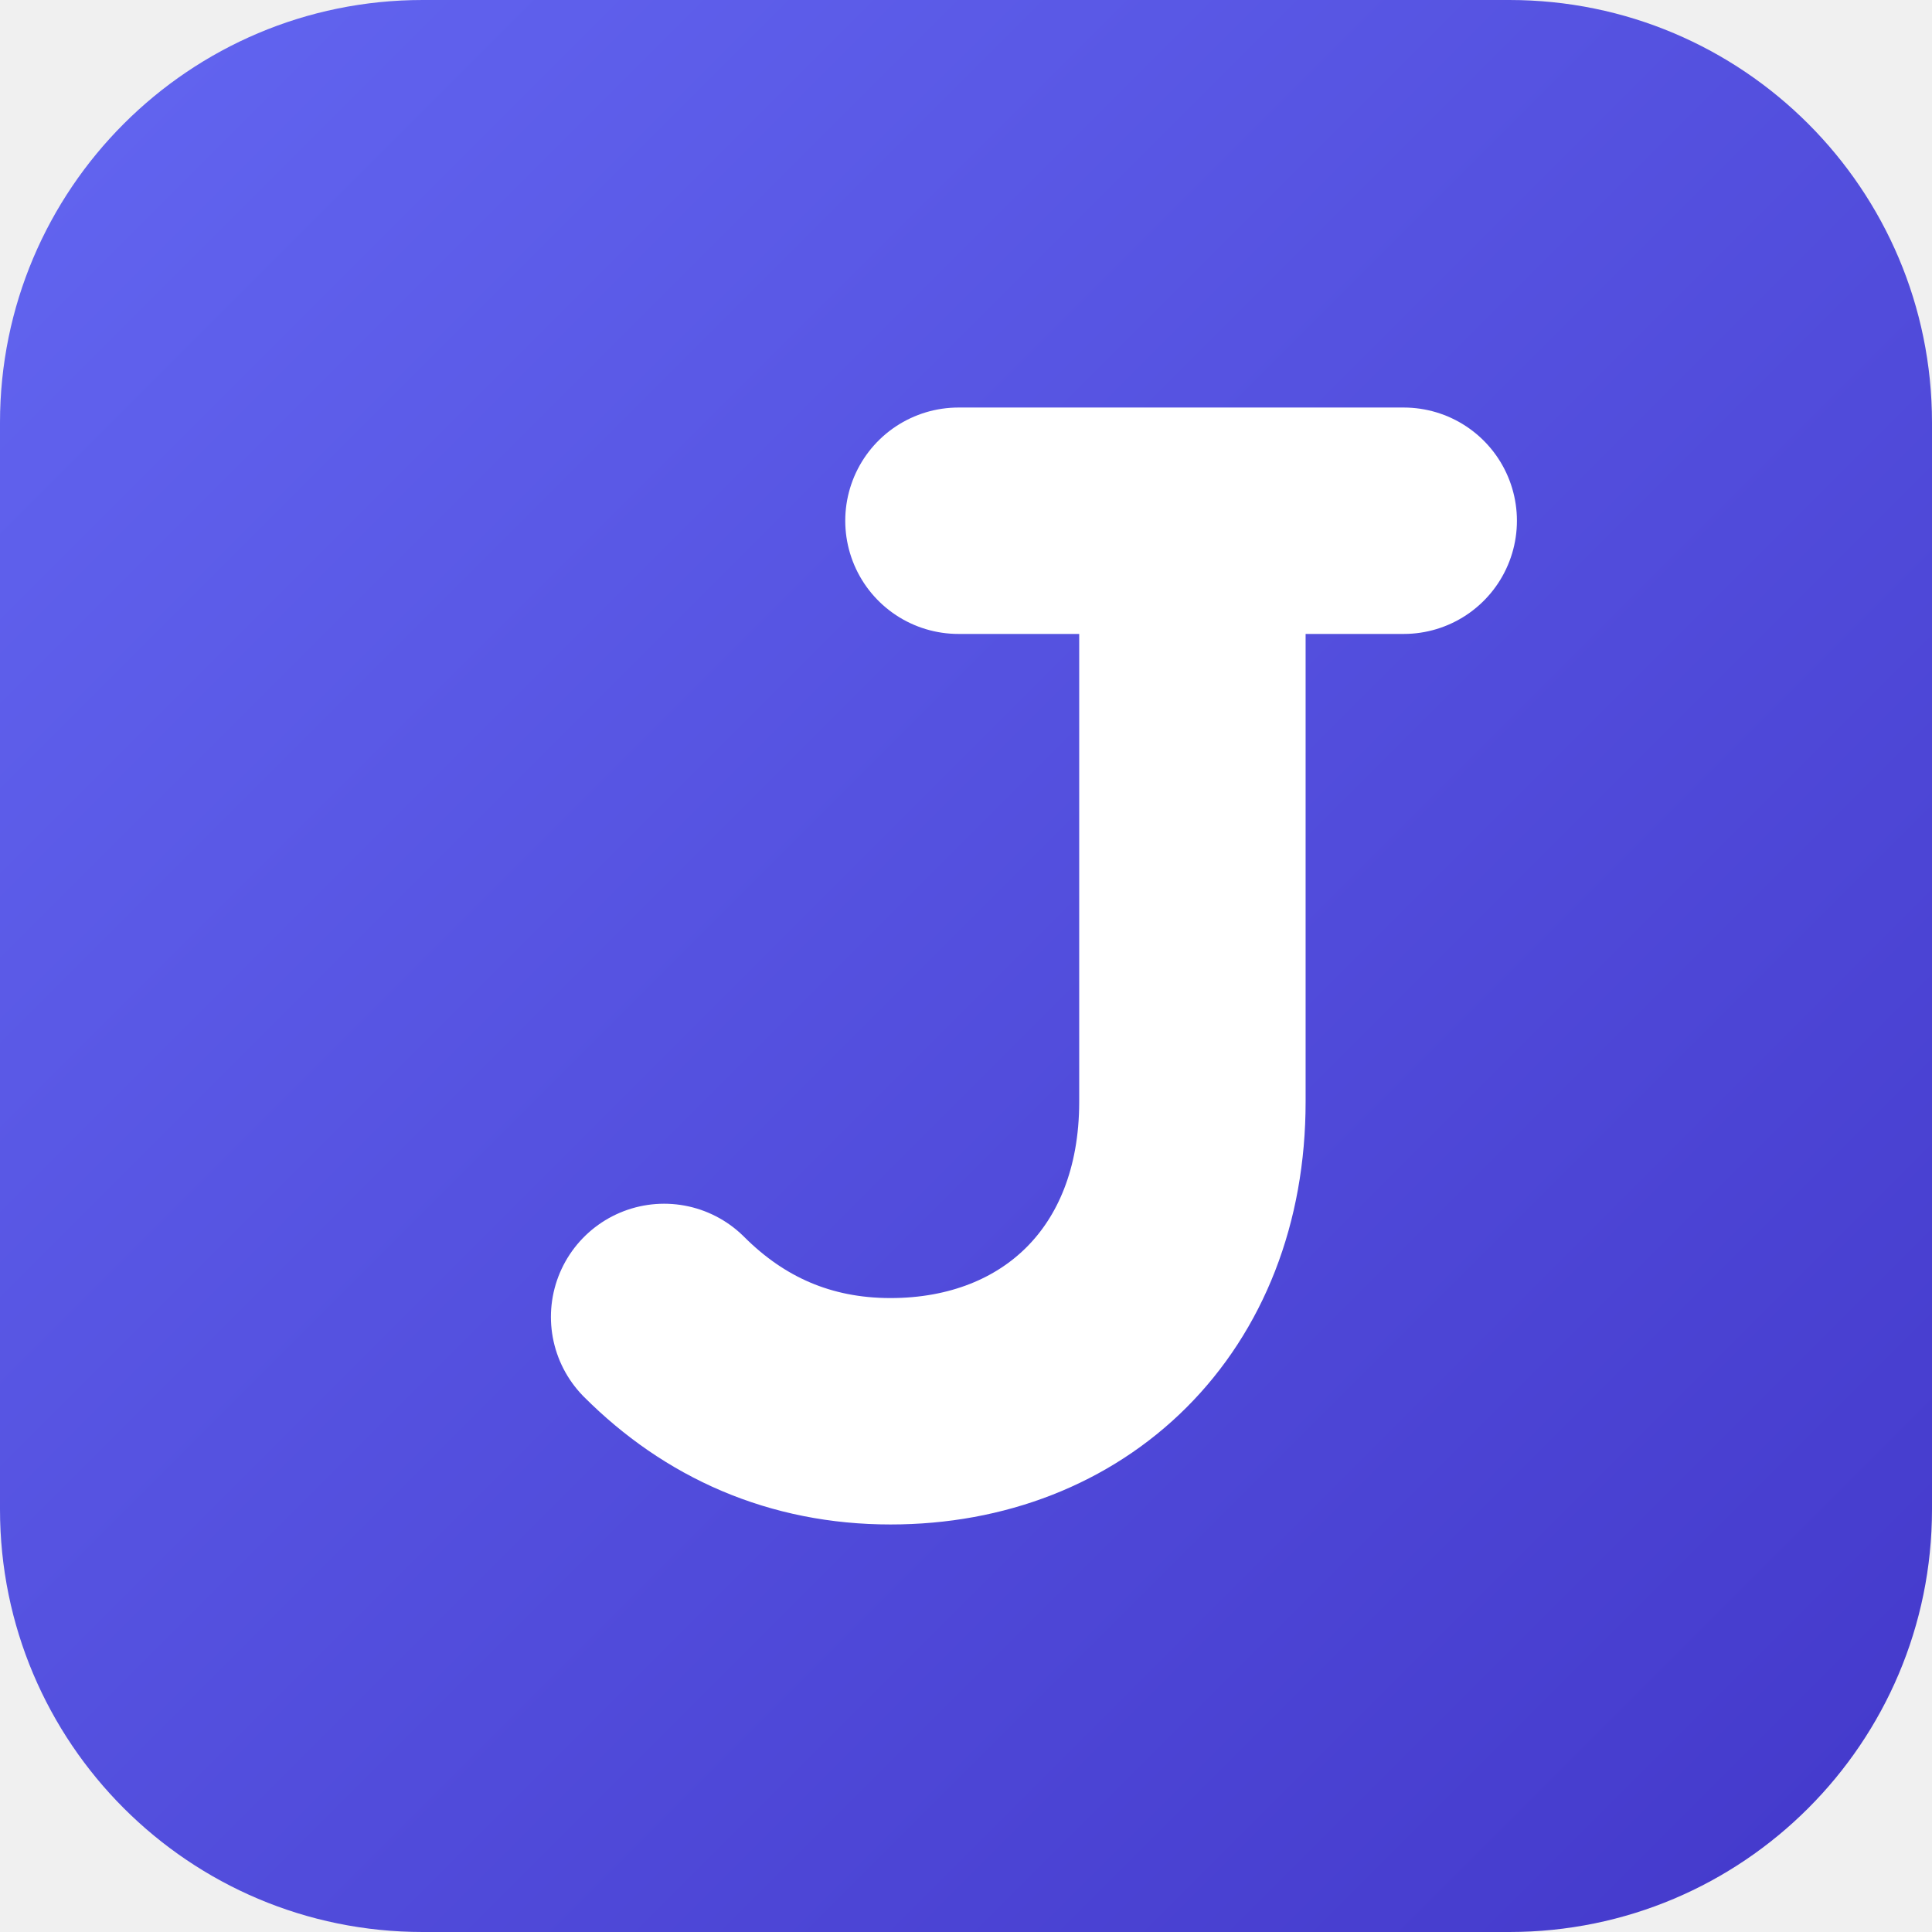
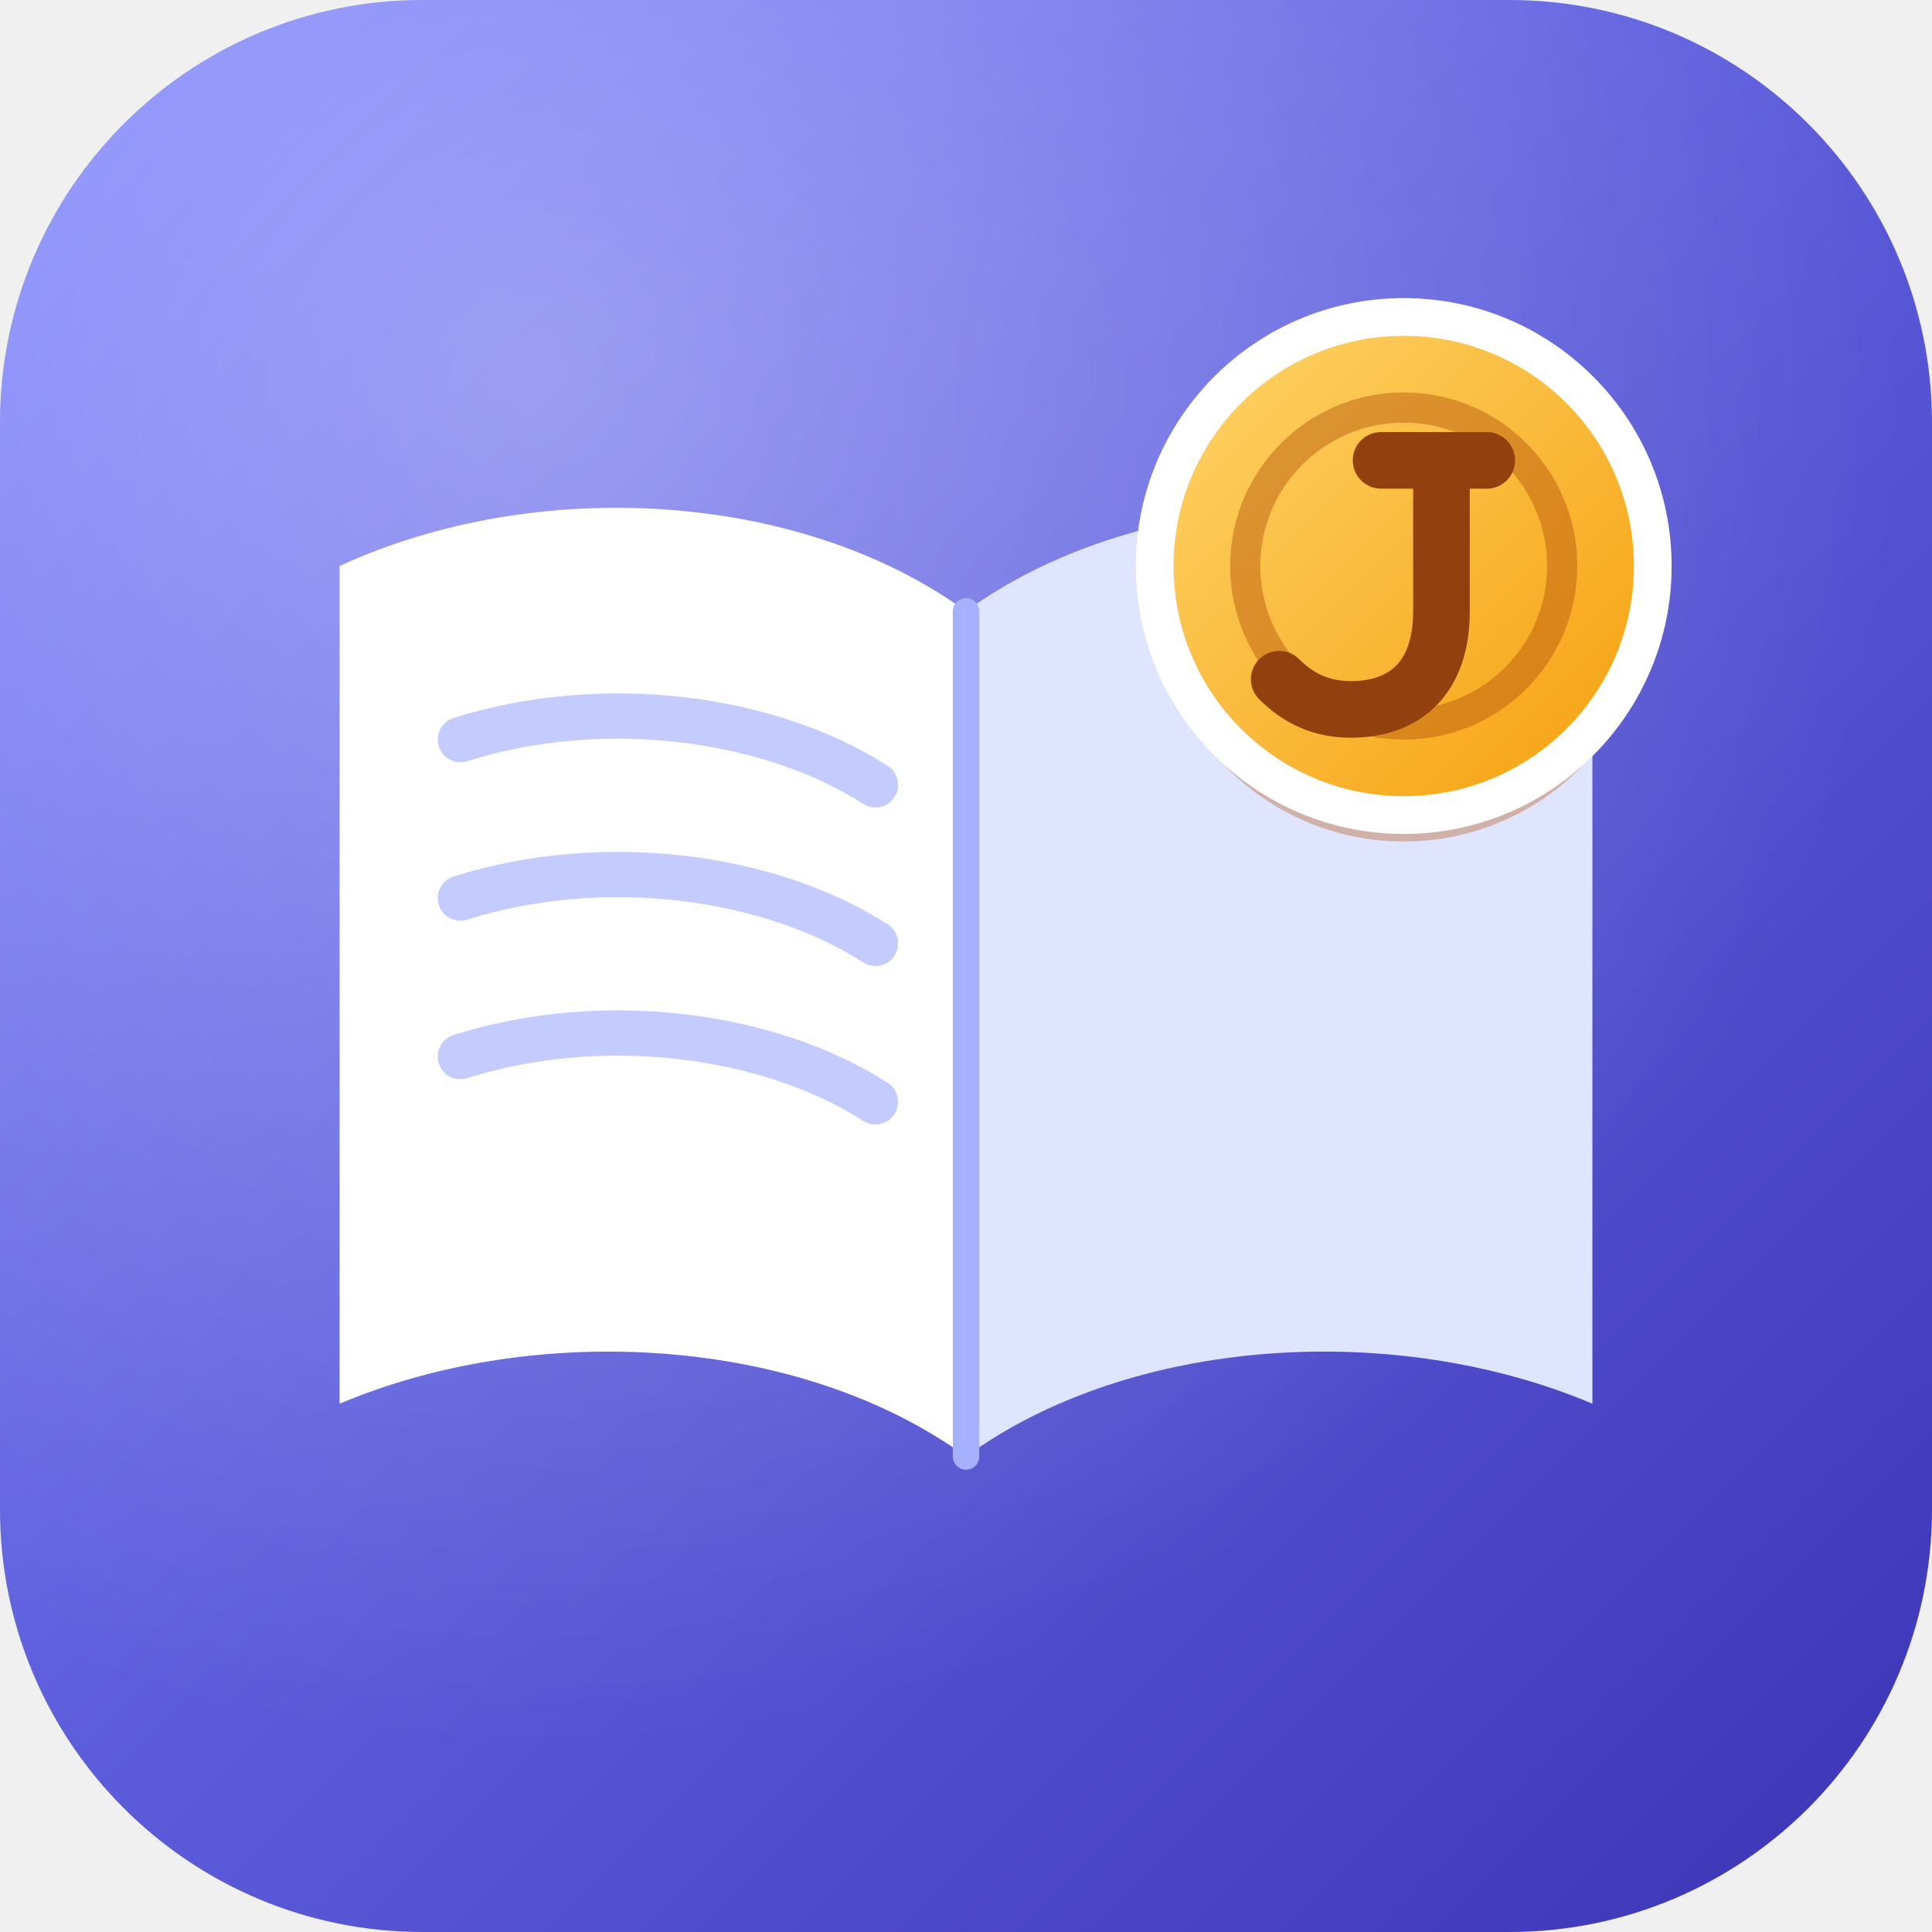
<svg xmlns="http://www.w3.org/2000/svg" viewBox="0 0 512 512">
  <defs>
    <linearGradient id="g" x1="0" y1="0" x2="1" y2="1">
-       <stop offset="0" stop-color="#6366f1" />
-       <stop offset="1" stop-color="#4338ca" />
+       <stop offset="0" stop-color="#7c83ff" />
+       <stop offset="1" stop-color="#3b34b5" />
+     </linearGradient>
+     <radialGradient id="h" cx=".28" cy=".2" r=".7">
+       <stop offset="0" stop-color="#fff" stop-opacity=".32" />
+       <stop offset="1" stop-color="#fff" stop-opacity="0" />
+     </radialGradient>
+     <linearGradient id="c" x1="0" y1="0" x2="1" y2="1">
+       <stop offset="0" stop-color="#ffd66b" />
+       <stop offset="1" stop-color="#f59e0b" />
    </linearGradient>
  </defs>
  <rect width="512" height="512" rx="112" fill="url(#g)" />
-   <path d="M254 138H372M316 138V292C316 342 282 374 236 374C212 374 192 365 176 349" fill="none" stroke="#fff" stroke-width="60" stroke-linecap="round" stroke-linejoin="round" />
+   <rect width="512" height="512" rx="112" fill="url(#h)" />
+   <g stroke-linejoin="round">
+     <path d="M256 162C212 130 142 126 90 150V372C142 350 212 354 256 386Z" fill="#fff" />
+     <path d="M256 162C300 130 370 126 422 150V372C370 350 300 354 256 386Z" fill="#dfe4ff" />
+     <path d="M256 162V386" stroke="#a5b0ff" stroke-width="7" stroke-linecap="round" />
+     <path d="M122 196C160 184 204 190 232 208M122 238C160 226 204 232 232 250M122 280C160 268 204 274 232 292" fill="none" stroke="#c4ccff" stroke-width="12" stroke-linecap="round" />
+   </g>
+   <circle cx="372" cy="150" r="66" fill="#b45309" opacity=".35" transform="translate(0 7)" />
+   <circle cx="372" cy="150" r="66" fill="url(#c)" stroke="#fff" stroke-width="10" />
+   <circle cx="372" cy="150" r="42" fill="none" stroke="#b45309" stroke-opacity=".45" stroke-width="8" />
+   <path d="M366 122H394M382 122V162C382 180 372 188 358 188C350 188 344 185 339 180" fill="none" stroke="#92400e" stroke-width="15" stroke-linecap="round" stroke-linejoin="round" />
</svg>
